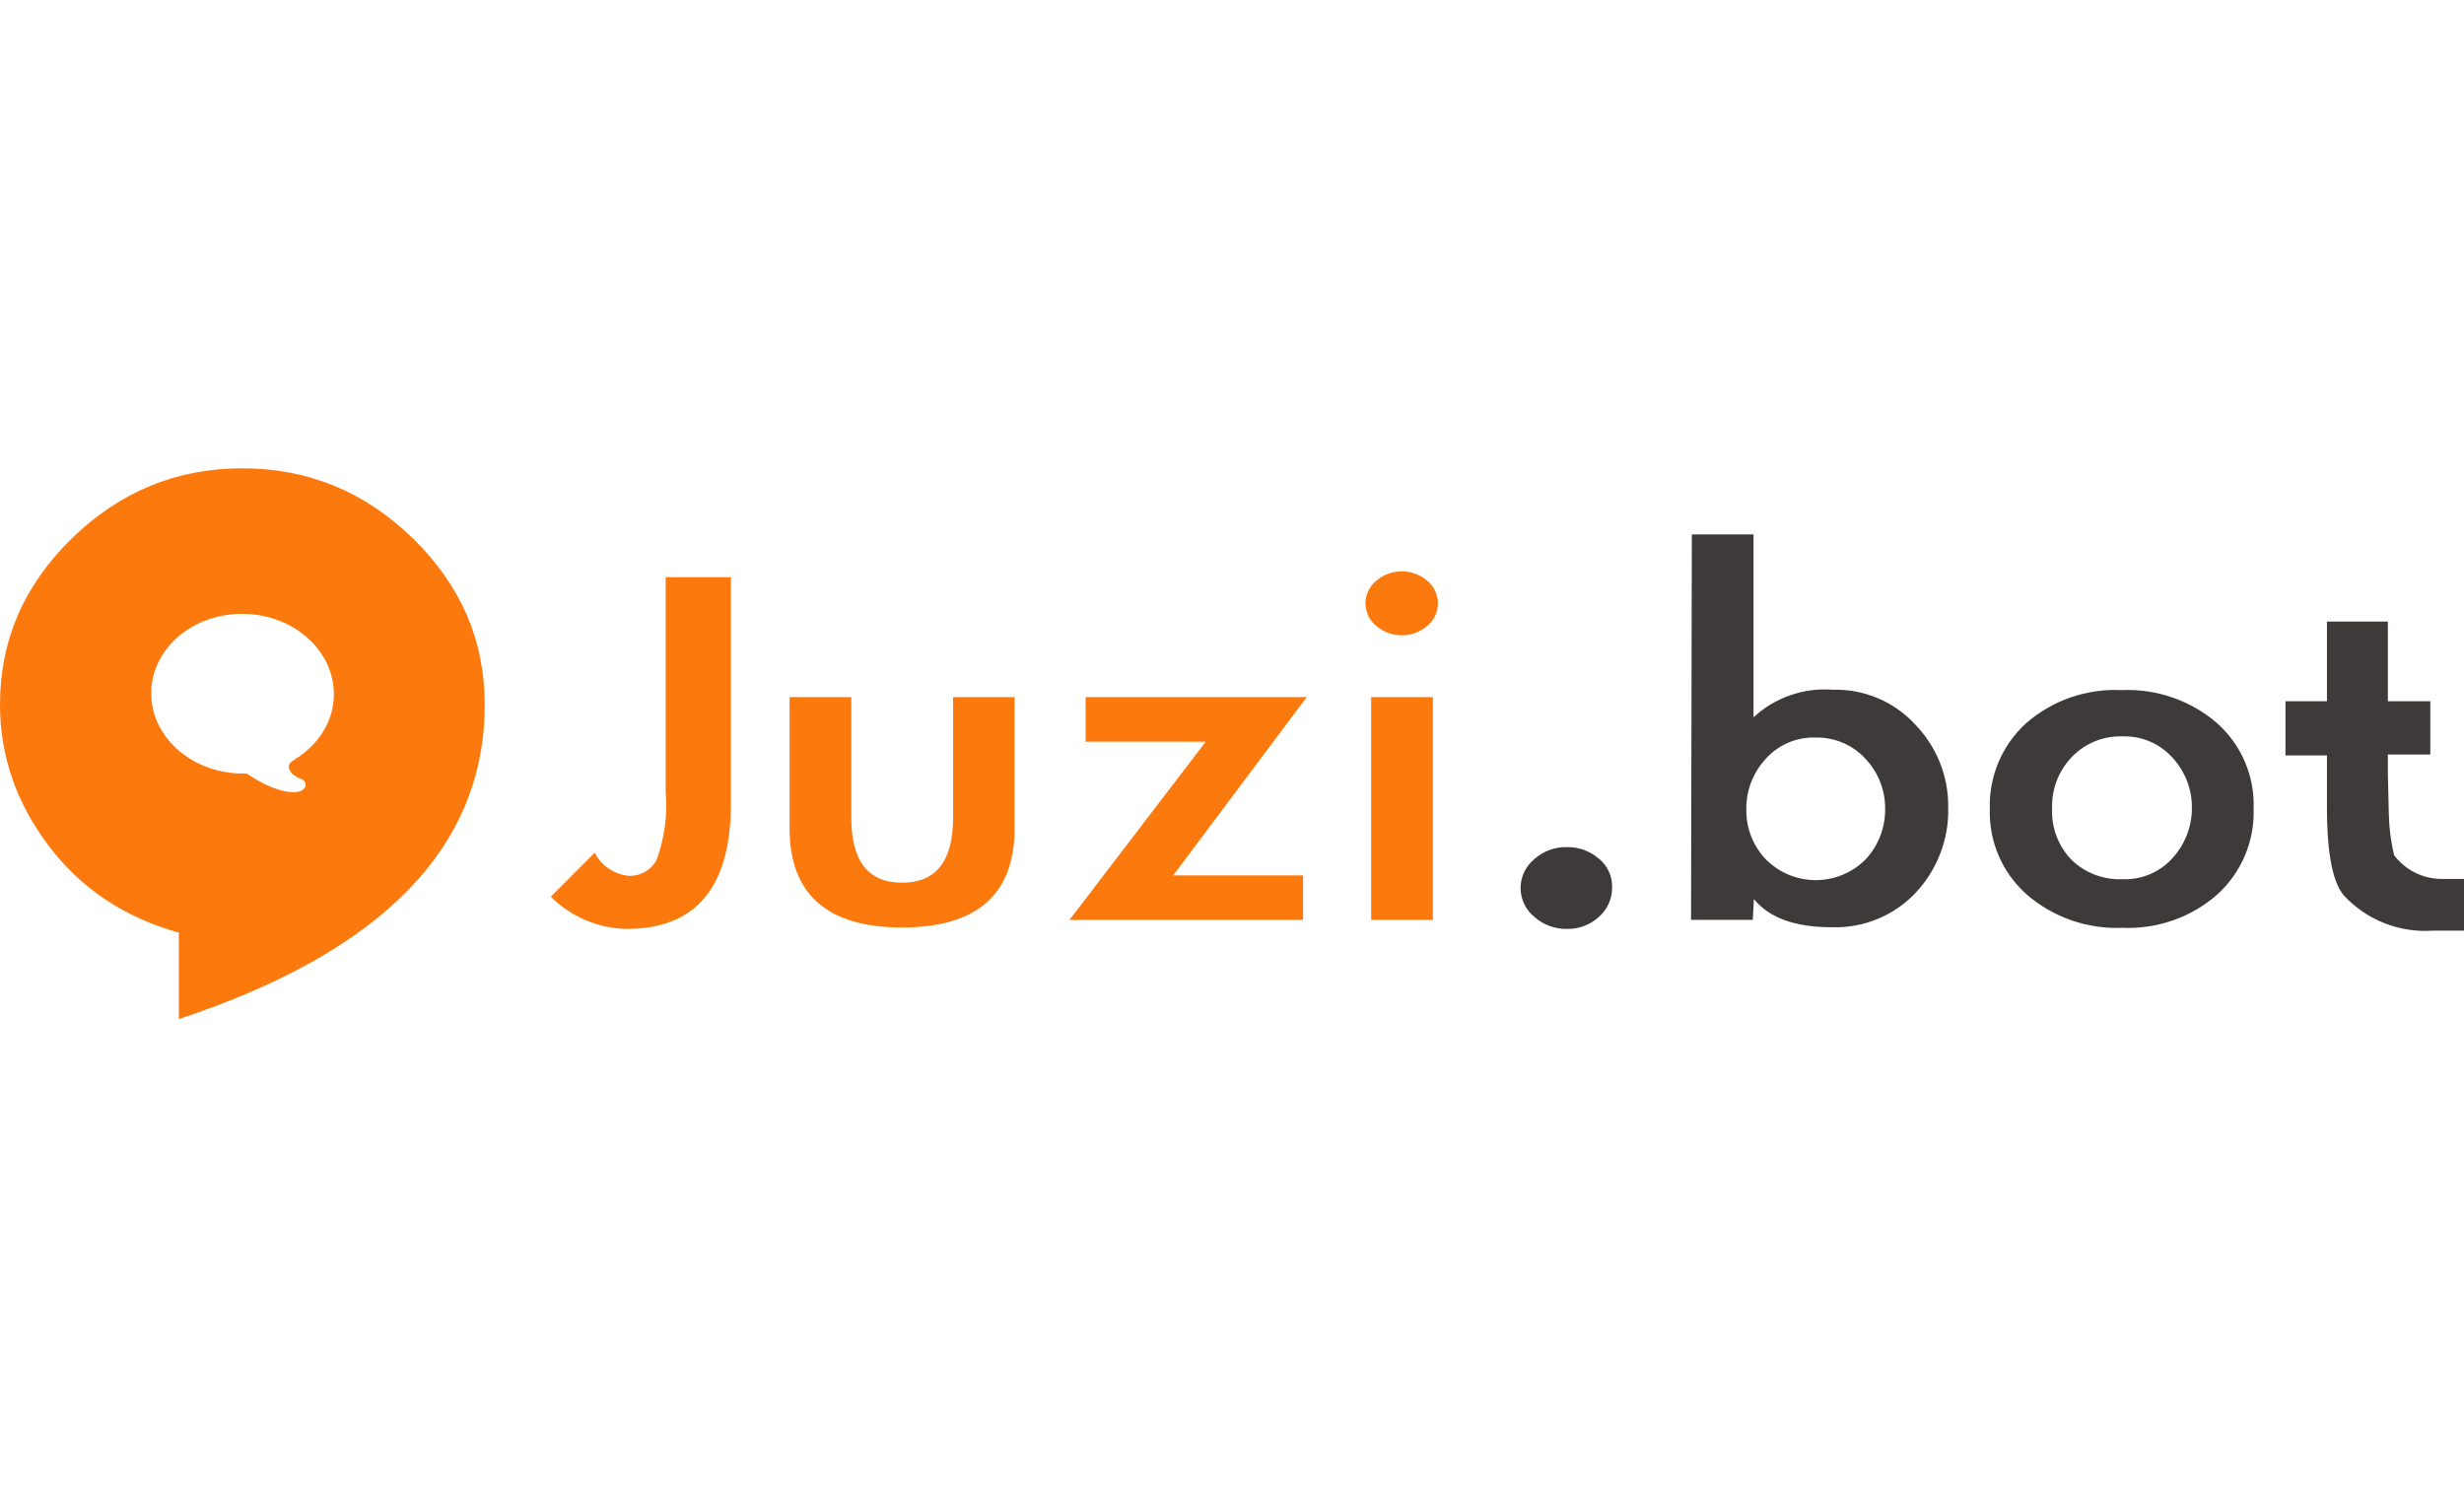
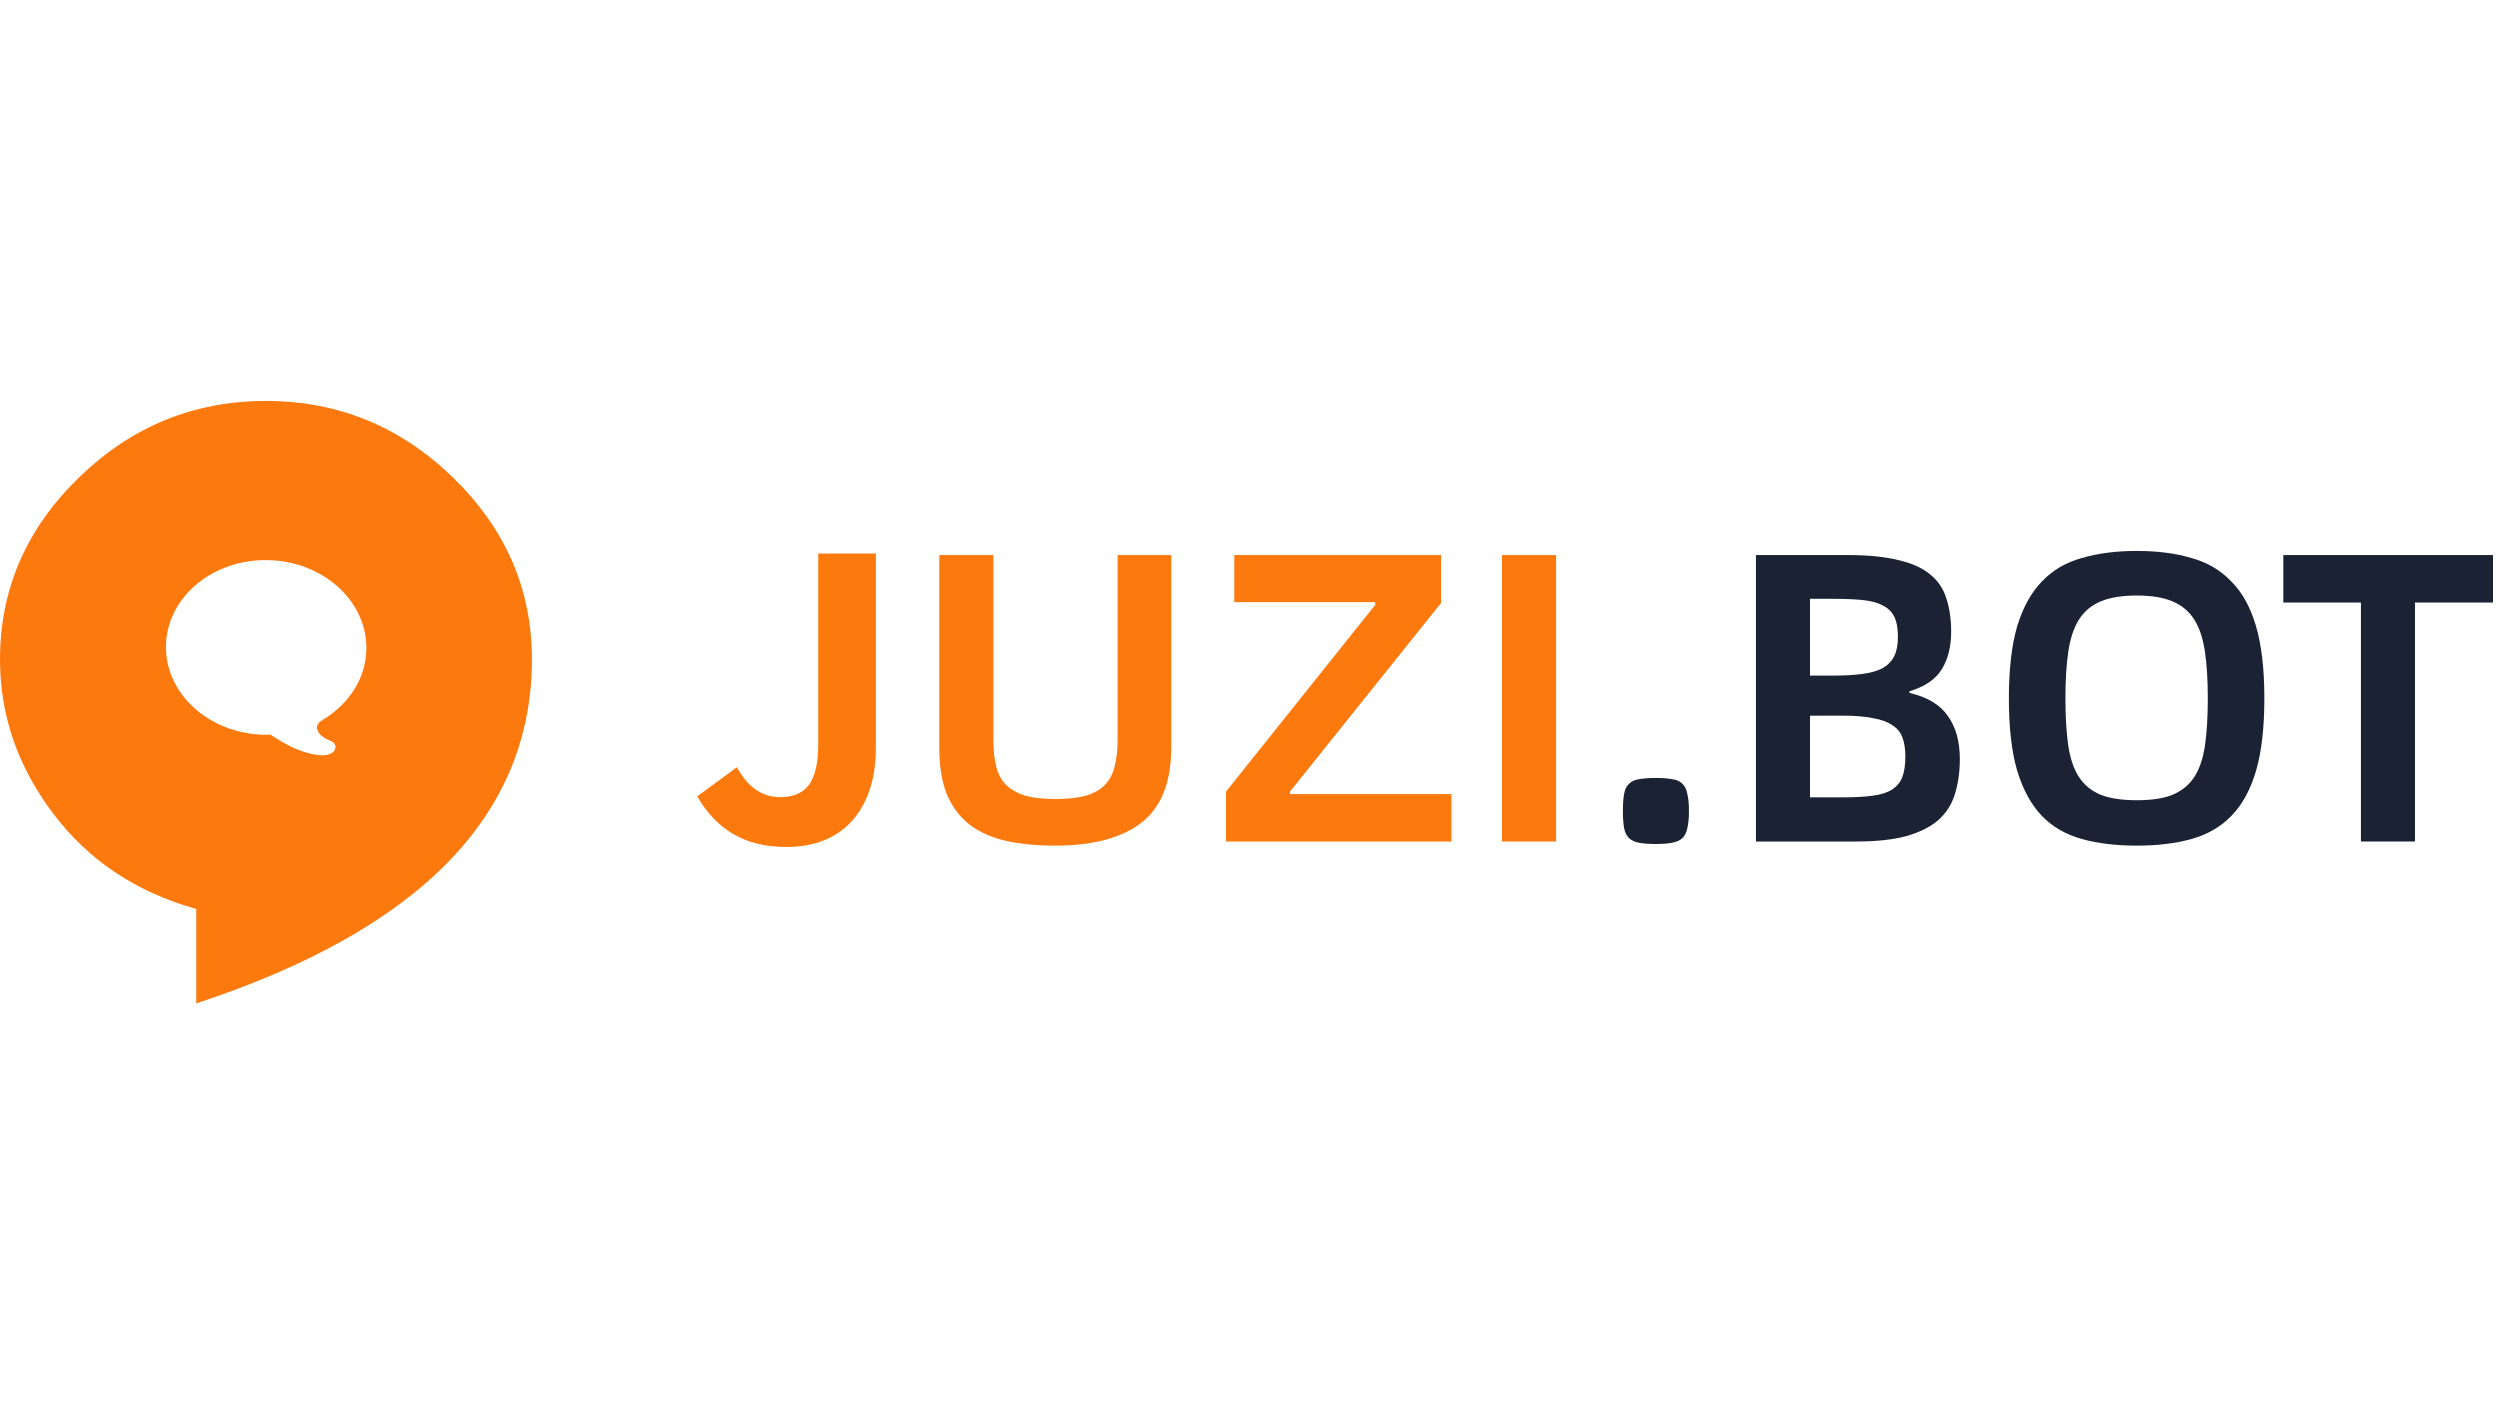
- <svg xmlns="http://www.w3.org/2000/svg" width="106" height="64" viewBox="0 0 106 64" fill="none">
-   <path fill-rule="evenodd" clip-rule="evenodd" d="M10.426 20.15C13.254 20.15 15.699 21.156 17.761 23.165C19.821 25.175 20.853 27.559 20.853 30.315C20.853 36.439 16.466 40.948 7.694 43.846V40.13C5.345 39.475 3.475 38.225 2.085 36.38C0.694 34.534 0 32.513 0 30.315C0 27.559 1.03 25.175 3.092 23.165C5.152 21.156 7.597 20.15 10.426 20.15ZM12.674 32.677C12.65 32.699 12.637 32.712 12.637 32.712C12.466 32.801 12.376 32.935 12.454 33.116C12.522 33.273 12.595 33.324 12.759 33.425C12.807 33.455 12.855 33.474 12.902 33.493C12.988 33.529 13.066 33.561 13.119 33.646C13.205 33.782 13.137 34.05 12.71 34.086C12.387 34.112 11.832 33.961 11.38 33.735C10.975 33.532 10.605 33.277 10.605 33.277C10.582 33.277 10.558 33.278 10.534 33.279C10.472 33.281 10.41 33.283 10.347 33.282C8.177 33.229 6.458 31.649 6.506 29.752C6.554 27.855 8.352 26.36 10.521 26.412C12.691 26.465 14.411 28.045 14.363 29.942C14.334 31.083 13.669 32.076 12.674 32.677Z" fill="#FC790D" />
-   <path d="M31.443 34.573C31.443 38.17 29.947 39.969 26.954 39.969C25.728 39.943 24.56 39.446 23.696 38.583L25.581 36.69C25.723 36.965 25.932 37.2 26.19 37.374C26.447 37.548 26.745 37.655 27.055 37.686C27.297 37.693 27.537 37.633 27.747 37.513C27.957 37.393 28.129 37.217 28.244 37.005C28.587 36.074 28.721 35.079 28.637 34.091V24.835H31.443V34.573Z" fill="#FC790D" />
-   <path d="M36.622 29.994V35.183C36.622 37.051 37.35 37.98 38.807 37.98C40.265 37.98 41.002 37.051 41.002 35.183V29.994H43.648V35.631C43.648 38.478 42.04 39.906 38.807 39.906C35.575 39.906 33.967 38.47 33.967 35.631V29.994H36.622Z" fill="#FC790D" />
-   <path d="M56.057 37.665V39.583H46.007L51.87 31.912H46.702V29.994H56.216L50.471 37.665H56.057Z" fill="#FC790D" />
-   <path d="M61.859 25.96C61.859 26.145 61.818 26.328 61.738 26.496C61.659 26.664 61.543 26.812 61.399 26.931C61.094 27.192 60.705 27.337 60.302 27.337C59.899 27.337 59.509 27.192 59.205 26.931C59.06 26.812 58.944 26.664 58.865 26.496C58.785 26.328 58.744 26.145 58.744 25.96C58.744 25.774 58.785 25.591 58.865 25.423C58.944 25.255 59.06 25.107 59.205 24.988C59.509 24.727 59.899 24.582 60.302 24.582C60.705 24.582 61.094 24.727 61.399 24.988C61.543 25.107 61.659 25.255 61.738 25.423C61.818 25.591 61.859 25.774 61.859 25.96V25.96ZM61.642 39.583H58.987V29.994H61.642V39.583Z" fill="#FC790D" />
-   <path d="M69.351 38.191C69.353 38.428 69.304 38.662 69.207 38.878C69.11 39.094 68.968 39.288 68.79 39.445C68.416 39.792 67.92 39.98 67.408 39.968C66.893 39.978 66.393 39.794 66.009 39.453C65.824 39.302 65.674 39.112 65.571 38.897C65.468 38.681 65.415 38.446 65.415 38.208C65.415 37.97 65.468 37.734 65.571 37.519C65.674 37.304 65.824 37.114 66.009 36.962C66.388 36.623 66.882 36.44 67.391 36.448C67.897 36.436 68.39 36.61 68.773 36.938C68.962 37.087 69.112 37.278 69.213 37.496C69.313 37.714 69.361 37.952 69.351 38.191Z" fill="#3E3A39" />
-   <path d="M72.782 22.994H75.436V30.864C75.892 30.441 76.43 30.118 77.019 29.913C77.607 29.709 78.232 29.628 78.853 29.677C79.518 29.659 80.179 29.784 80.79 30.044C81.402 30.303 81.95 30.69 82.396 31.179C83.317 32.132 83.825 33.404 83.811 34.724C83.852 36.087 83.349 37.411 82.413 38.41C81.953 38.899 81.393 39.285 80.77 39.541C80.148 39.797 79.477 39.918 78.803 39.896C77.212 39.896 76.106 39.489 75.453 38.684L75.403 39.58H72.748L72.782 22.994ZM81.098 34.799C81.104 34.005 80.805 33.239 80.26 32.657C79.989 32.357 79.655 32.12 79.282 31.961C78.909 31.802 78.506 31.725 78.1 31.735C77.698 31.722 77.298 31.797 76.929 31.955C76.56 32.113 76.23 32.35 75.964 32.648C75.419 33.236 75.119 34.008 75.126 34.807C75.107 35.61 75.408 36.389 75.964 36.974C76.244 37.257 76.578 37.482 76.947 37.636C77.316 37.79 77.712 37.869 78.112 37.869C78.512 37.869 78.908 37.79 79.277 37.636C79.646 37.482 79.98 37.257 80.26 36.974C80.809 36.381 81.109 35.603 81.098 34.799V34.799Z" fill="#3E3A39" />
-   <path d="M96.949 34.799C96.972 35.488 96.845 36.174 96.576 36.81C96.307 37.446 95.903 38.017 95.391 38.484C94.269 39.471 92.803 39.986 91.305 39.921C89.796 39.986 88.32 39.471 87.184 38.484C86.665 38.022 86.255 37.452 85.981 36.815C85.708 36.178 85.578 35.49 85.601 34.799C85.58 34.111 85.708 33.426 85.976 32.792C86.245 32.157 86.648 31.587 87.159 31.121C88.287 30.134 89.76 29.622 91.263 29.693C92.766 29.625 94.239 30.134 95.375 31.113C95.894 31.575 96.304 32.145 96.576 32.782C96.848 33.419 96.976 34.107 96.949 34.799V34.799ZM88.281 34.799C88.263 35.202 88.328 35.606 88.472 35.984C88.616 36.362 88.836 36.707 89.119 36.998C89.407 37.278 89.749 37.495 90.125 37.638C90.501 37.781 90.902 37.846 91.305 37.829C91.709 37.846 92.111 37.773 92.484 37.617C92.856 37.46 93.189 37.224 93.457 36.924C94 36.331 94.299 35.558 94.294 34.757C94.302 33.958 94.002 33.187 93.457 32.599C93.189 32.3 92.858 32.063 92.488 31.905C92.117 31.747 91.716 31.672 91.313 31.685C90.908 31.671 90.504 31.741 90.129 31.893C89.753 32.045 89.415 32.274 89.135 32.565C88.849 32.861 88.625 33.212 88.478 33.596C88.332 33.979 88.264 34.389 88.281 34.799V34.799Z" fill="#3E3A39" />
-   <path d="M105.012 37.818C104.619 37.813 104.232 37.718 103.882 37.541C103.532 37.364 103.228 37.109 102.993 36.797C102.857 36.23 102.781 35.652 102.767 35.07L102.725 33.293V33.185V32.953V32.463H104.551V30.172H102.725V26.743H100.104V29.64V30.172H98.32V32.505H100.104V34.804C100.104 36.315 100.263 37.859 100.833 38.532C101.316 39.053 101.912 39.46 102.576 39.722C103.24 39.983 103.956 40.093 104.668 40.042H106V37.818H105.012Z" fill="#3E3A39" />
+ <svg xmlns="http://www.w3.org/2000/svg" width="106" height="60" viewBox="0 0 106 60" fill="none">
+   <path d="M105.703 25.548H102.395V35.68H100.103V25.548H96.813V23.535H105.703V25.548Z" fill="#1A2233" />
+   <path d="M90.601 35.855C89.726 35.855 88.95 35.762 88.274 35.575C87.597 35.389 87.031 35.062 86.576 34.595C86.121 34.117 85.771 33.475 85.526 32.67C85.293 31.865 85.176 30.845 85.176 29.608C85.176 28.383 85.293 27.368 85.526 26.563C85.771 25.758 86.121 25.122 86.576 24.655C87.031 24.177 87.597 23.845 88.274 23.658C88.95 23.459 89.726 23.36 90.601 23.36C91.476 23.36 92.246 23.459 92.911 23.658C93.588 23.845 94.154 24.177 94.609 24.655C95.075 25.122 95.425 25.758 95.659 26.563C95.892 27.368 96.009 28.383 96.009 29.608C96.009 30.845 95.892 31.865 95.659 32.67C95.425 33.475 95.075 34.117 94.609 34.595C94.154 35.062 93.588 35.389 92.911 35.575C92.246 35.762 91.476 35.855 90.601 35.855ZM90.601 33.93C91.22 33.93 91.721 33.855 92.106 33.703C92.503 33.539 92.812 33.289 93.034 32.95C93.255 32.612 93.407 32.169 93.489 31.62C93.57 31.072 93.611 30.401 93.611 29.608C93.611 28.838 93.57 28.179 93.489 27.63C93.407 27.07 93.255 26.615 93.034 26.265C92.812 25.915 92.503 25.659 92.106 25.495C91.721 25.332 91.22 25.25 90.601 25.25C89.983 25.25 89.475 25.332 89.079 25.495C88.682 25.659 88.373 25.915 88.151 26.265C87.93 26.615 87.778 27.07 87.696 27.63C87.615 28.179 87.574 28.838 87.574 29.608C87.574 30.401 87.615 31.072 87.696 31.62C87.778 32.169 87.93 32.612 88.151 32.95C88.373 33.289 88.682 33.539 89.079 33.703C89.475 33.855 89.983 33.93 90.601 33.93Z" fill="#1A2233" />
+   <path d="M74.452 23.535H78.354C79.206 23.535 79.912 23.605 80.472 23.745C81.043 23.873 81.493 24.072 81.819 24.34C82.157 24.608 82.391 24.947 82.519 25.355C82.659 25.764 82.729 26.242 82.729 26.79C82.729 27.42 82.595 27.951 82.327 28.383C82.07 28.803 81.615 29.112 80.962 29.31V29.38C81.72 29.555 82.263 29.882 82.589 30.36C82.927 30.827 83.097 31.433 83.097 32.18C83.097 32.728 83.027 33.224 82.887 33.668C82.758 34.099 82.525 34.467 82.187 34.77C81.848 35.062 81.393 35.289 80.822 35.453C80.262 35.604 79.556 35.68 78.704 35.68H74.452V23.535ZM77.742 28.645C78.22 28.645 78.628 28.622 78.967 28.575C79.317 28.529 79.603 28.447 79.824 28.33C80.046 28.202 80.209 28.033 80.314 27.823C80.419 27.613 80.472 27.338 80.472 27C80.472 26.639 80.419 26.353 80.314 26.143C80.209 25.933 80.046 25.775 79.824 25.67C79.614 25.553 79.334 25.478 78.984 25.443C78.646 25.408 78.232 25.39 77.742 25.39H76.744V28.645H77.742ZM78.109 33.808C78.634 33.808 79.066 33.784 79.404 33.738C79.754 33.691 80.028 33.603 80.227 33.475C80.437 33.335 80.582 33.154 80.664 32.933C80.746 32.711 80.787 32.425 80.787 32.075C80.787 31.76 80.746 31.492 80.664 31.27C80.582 31.049 80.437 30.873 80.227 30.745C80.028 30.605 79.754 30.506 79.404 30.448C79.066 30.378 78.634 30.343 78.109 30.343H76.744V33.808H78.109Z" fill="#1A2233" />
+   <path d="M70.211 35.785C69.919 35.785 69.68 35.768 69.493 35.733C69.319 35.698 69.178 35.634 69.073 35.54C68.969 35.435 68.898 35.295 68.864 35.12C68.829 34.934 68.811 34.689 68.811 34.385C68.811 34.082 68.829 33.837 68.864 33.65C68.898 33.464 68.969 33.324 69.073 33.23C69.178 33.125 69.319 33.061 69.493 33.038C69.68 33.003 69.919 32.985 70.211 32.985C70.491 32.985 70.719 33.003 70.894 33.038C71.08 33.061 71.226 33.125 71.331 33.23C71.436 33.324 71.506 33.464 71.541 33.65C71.588 33.837 71.611 34.082 71.611 34.385C71.611 34.689 71.588 34.934 71.541 35.12C71.506 35.295 71.436 35.435 71.331 35.54C71.226 35.634 71.08 35.698 70.894 35.733C70.719 35.768 70.491 35.785 70.211 35.785Z" fill="#1A2233" />
+   <path d="M63.685 23.535H65.978V35.68H63.685V23.535Z" fill="#FC790D" />
+   <path d="M51.984 33.563L58.319 25.635L58.301 25.53H52.334V23.535H61.101V25.565L54.696 33.563V33.668H61.539V35.68H51.984V33.563Z" fill="#FC790D" />
+   <path d="M44.726 35.855C43.933 35.855 43.233 35.785 42.626 35.645C42.02 35.505 41.506 35.272 41.086 34.945C40.678 34.618 40.363 34.193 40.141 33.668C39.931 33.131 39.826 32.472 39.826 31.69V23.535H42.119V31.375C42.119 31.819 42.16 32.198 42.241 32.513C42.323 32.828 42.463 33.084 42.661 33.283C42.871 33.481 43.139 33.633 43.466 33.738C43.804 33.831 44.23 33.878 44.744 33.878C45.269 33.878 45.7 33.831 46.039 33.738C46.389 33.633 46.663 33.475 46.861 33.265C47.059 33.055 47.194 32.793 47.264 32.478C47.345 32.163 47.386 31.795 47.386 31.375V23.535H49.661V31.69C49.661 33.172 49.235 34.239 48.384 34.893C47.544 35.534 46.325 35.855 44.726 35.855Z" fill="#FC790D" />
+   <path d="M33.358 35.911C31.576 35.911 30.388 35.185 29.563 33.766L31.246 32.529C31.724 33.42 32.368 33.799 33.061 33.799C34.133 33.799 34.694 33.222 34.694 31.539V23.47H37.136V31.737C37.136 34.03 35.981 35.911 33.358 35.911Z" fill="#FC790D" />
+   <path fill-rule="evenodd" clip-rule="evenodd" d="M11.276 17C14.335 17 16.979 18.084 19.209 20.25C21.438 22.416 22.553 24.986 22.553 27.958C22.553 34.56 17.809 39.42 8.321 42.544V38.539C5.78 37.832 3.758 36.485 2.255 34.495C0.751 32.506 0 30.328 0 27.958C0 24.986 1.114 22.416 3.344 20.25C5.572 18.084 8.217 17 11.276 17ZM13.708 30.504C13.682 30.527 13.668 30.541 13.668 30.541C13.483 30.637 13.386 30.782 13.47 30.977C13.543 31.146 13.622 31.201 13.8 31.311C13.852 31.342 13.904 31.363 13.954 31.384C14.047 31.422 14.132 31.456 14.19 31.548C14.282 31.695 14.209 31.983 13.747 32.022C13.398 32.051 12.797 31.887 12.309 31.644C11.87 31.425 11.47 31.151 11.47 31.15C11.445 31.151 11.419 31.152 11.394 31.153C11.327 31.155 11.259 31.157 11.191 31.155C8.845 31.099 6.985 29.396 7.037 27.351C7.089 25.306 9.033 23.694 11.38 23.75C13.727 23.807 15.586 25.51 15.534 27.555C15.503 28.785 14.784 29.856 13.708 30.504Z" fill="#FC790D" />
</svg>
